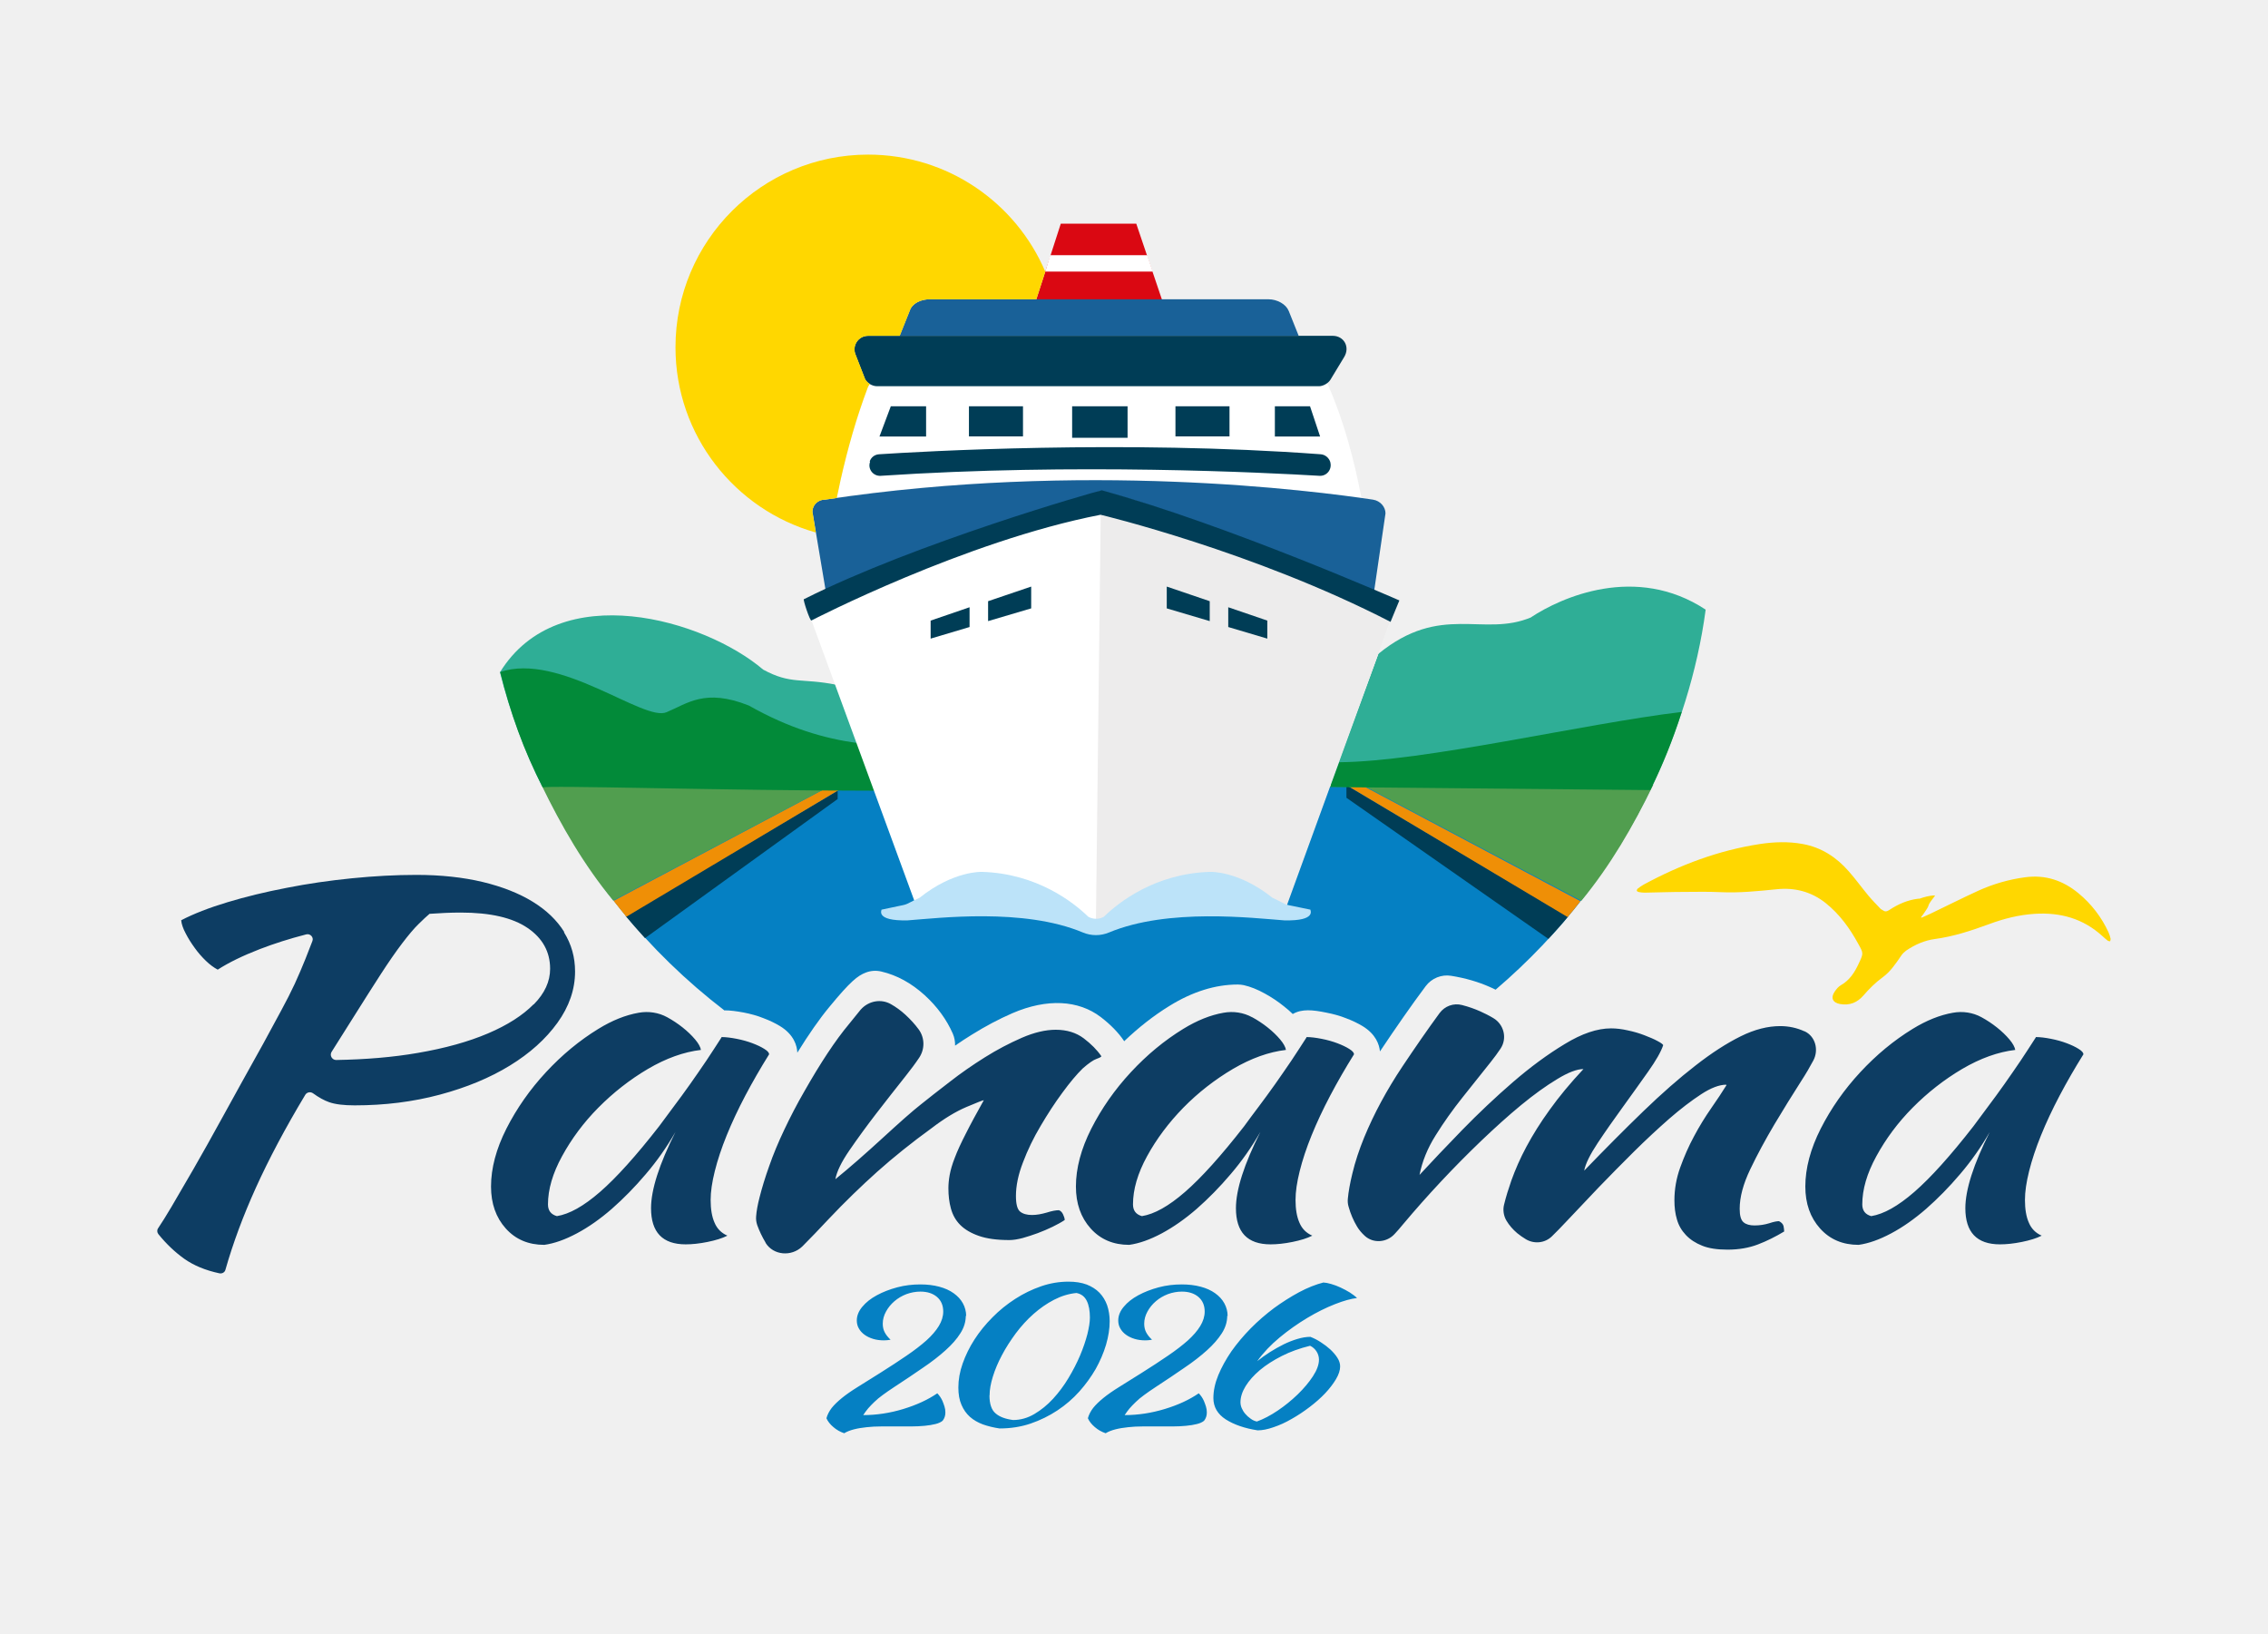
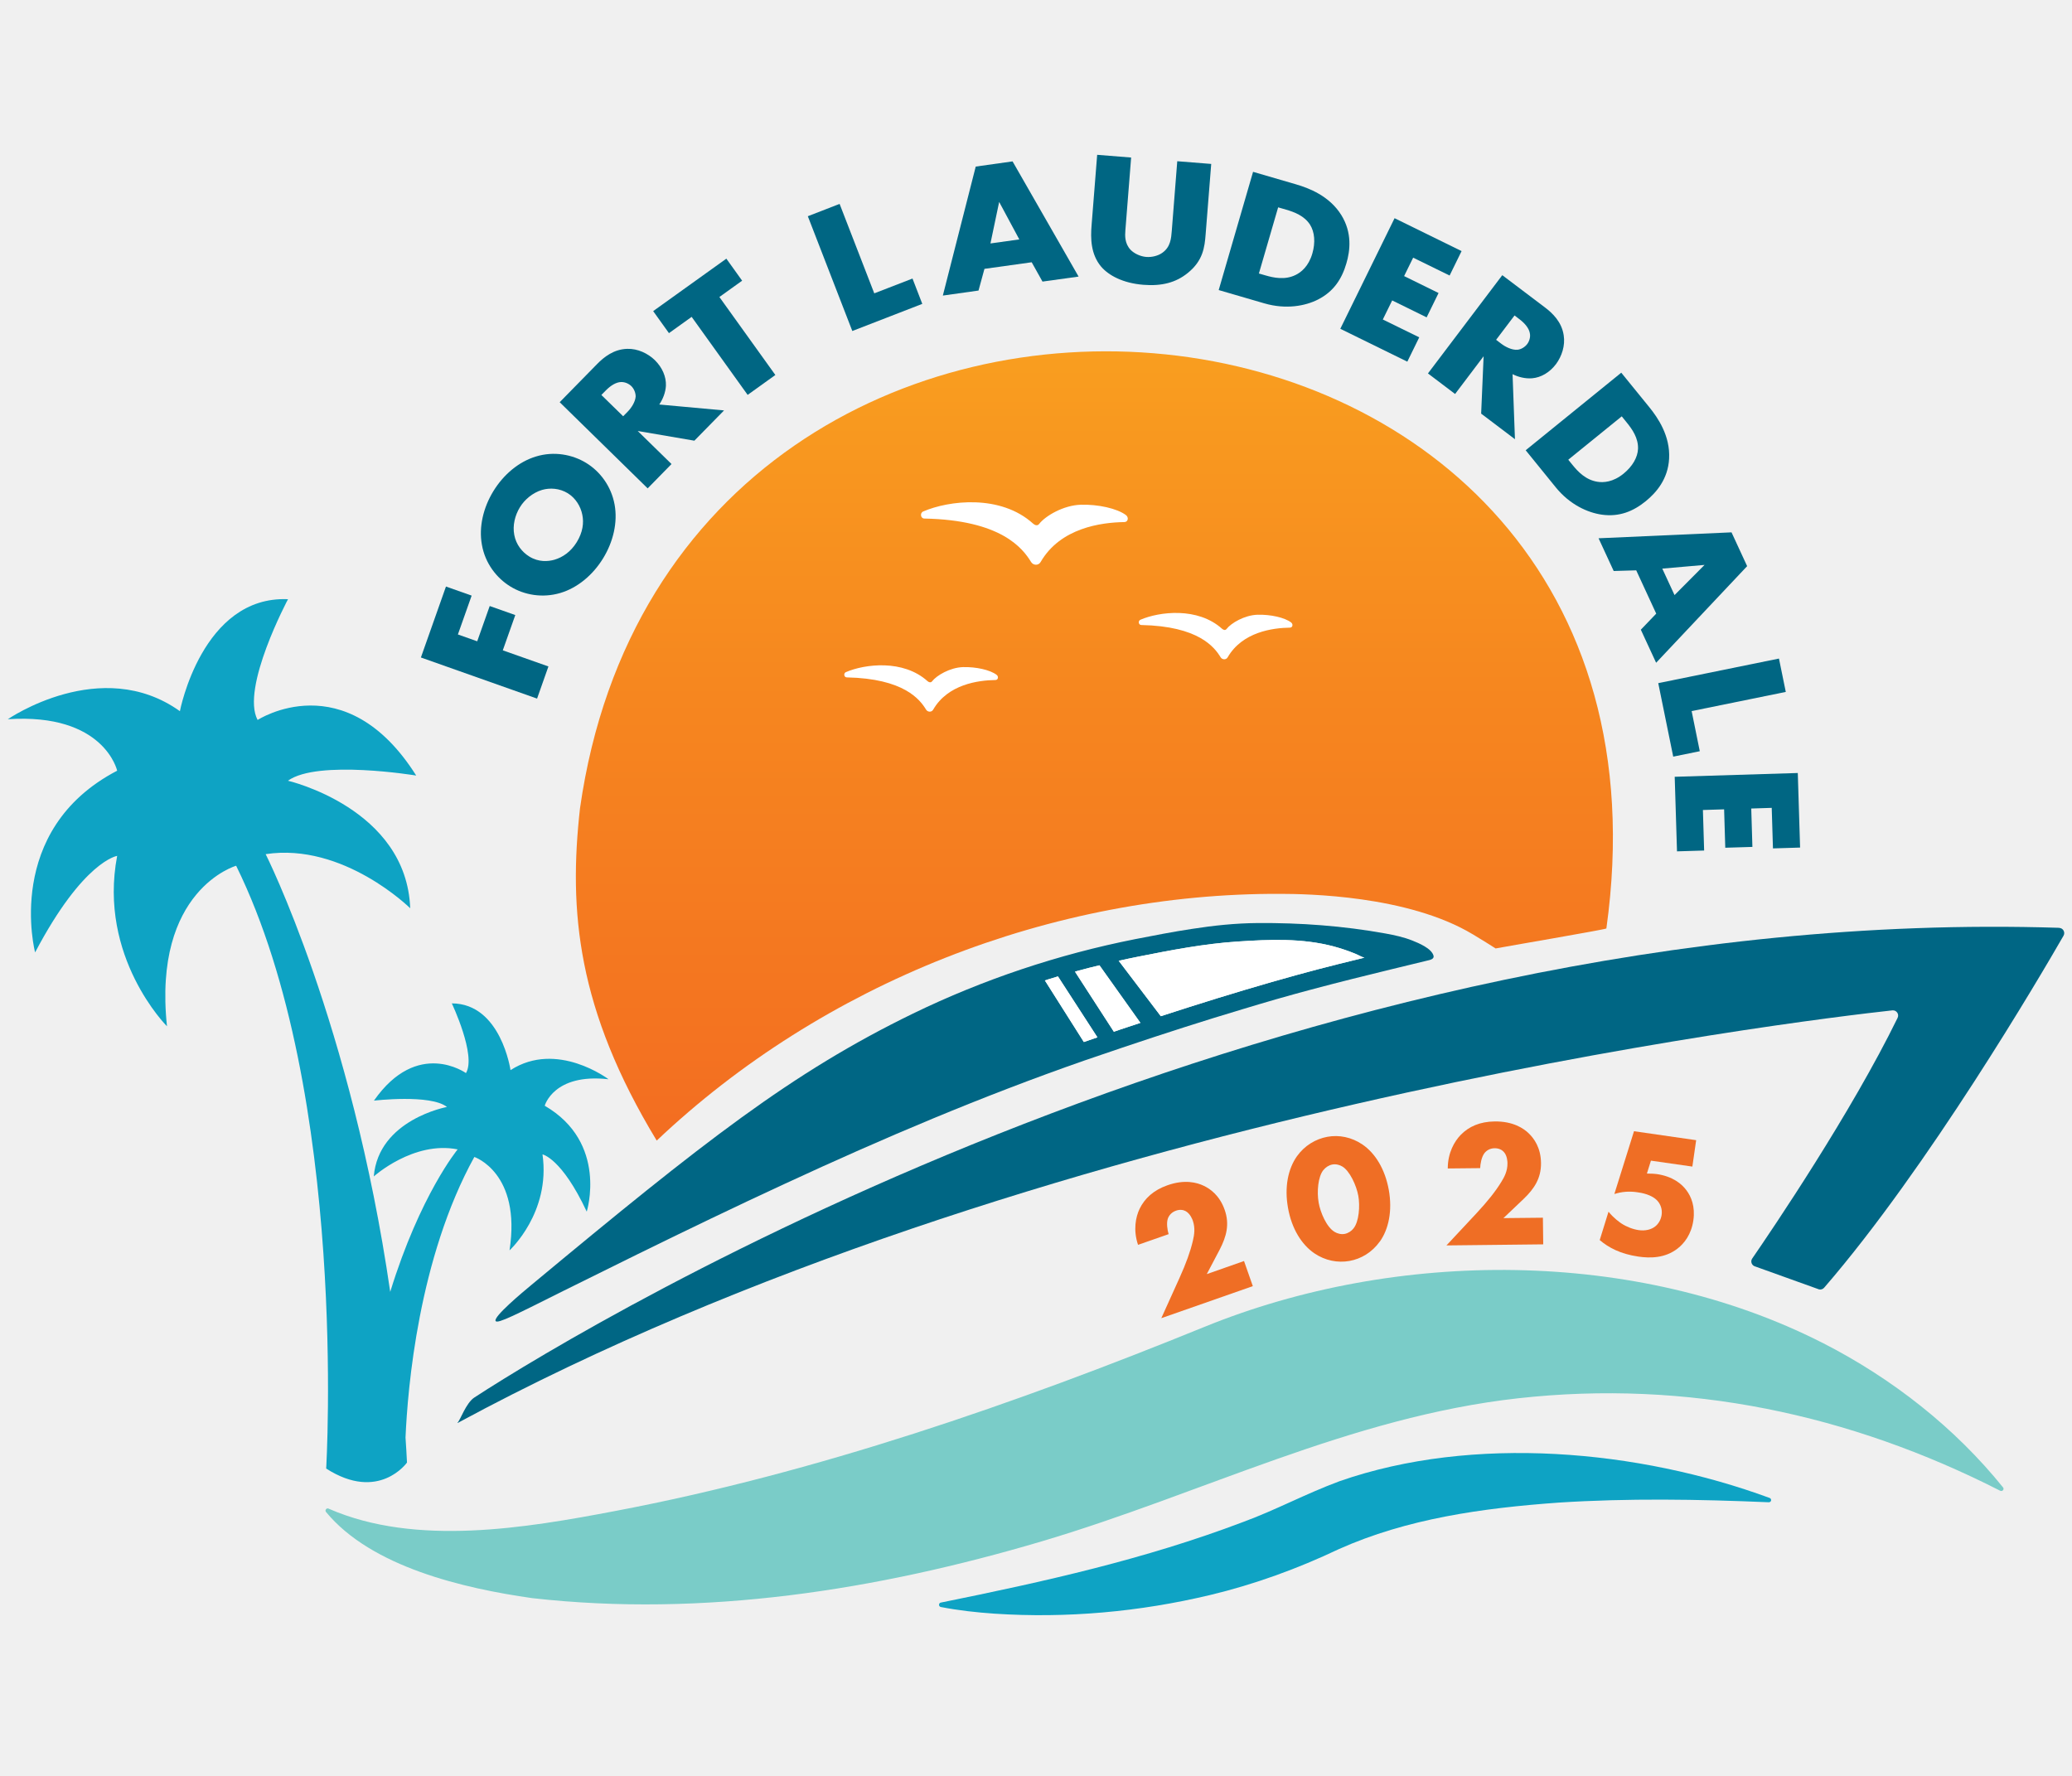
- <svg xmlns="http://www.w3.org/2000/svg" id="Capa_1" version="1.1" viewBox="0 0 180 129.6">
+ <svg xmlns="http://www.w3.org/2000/svg" width="1512" height="1296" viewBox="0 0 1512 1296" fill="none">
+   <path d="M1074.84 681.9C1082.52 686.52 1087.08 689.4 1091.4 692.16C1097.76 690.9 1171.08 678.42 1172.22 677.58C1243.56 166.92 492.84 100.2 423.24 589.92C414.84 664.86 421.14 736.5 479.22 832.38C600.48 717.54 767.7 651.54 934.68 652.32C953.04 652.38 1027.2 653.28 1074.72 681.84L1074.84 681.9Z" fill="url(#paint0_linear_1864_2)" />
+   <path d="M1502.64 677.1C941.82 659.28 434.76 962.1 346.14 1019.88C339.96 1023.9 335.82 1036.68 333.9 1038.18C333.78 1038.24 333.9 1038.48 334.02 1038.42C753.12 811.8 1313.22 744.78 1380.9 737.34C1383.9 737.04 1386.06 740.1 1384.74 742.8C1350.78 812.34 1293.36 897.06 1278.66 918.42C1277.1 920.64 1278.36 923.7 1281 924.3L1327.44 940.98C1328.82 941.28 1330.2 940.8 1331.1 939.78C1406.76 852.42 1488.96 712.2 1505.82 682.86C1507.26 680.4 1505.52 677.22 1502.64 677.16V677.1Z" fill="#006684" />
+   <path d="M1329.9 979.98C1194.36 910.92 1018.86 911.28 878.88 968.34C741.12 1024.44 595.5 1074.9 449.04 1102.68C383.7 1115.1 303.54 1128.78 240.12 1101.12C239.52 1100.76 238.86 1100.64 238.2 1101.12C237.48 1101.66 237.3 1102.62 237.84 1103.34C271.02 1143.66 338.52 1159.2 388.32 1166.28C513.6 1180.44 640.14 1160.4 760.26 1124.82C877.38 1090.08 985.14 1034.1 1107.96 1020.42C1231.14 1006.74 1349.76 1031.94 1459.62 1087.92C1460.16 1088.22 1460.88 1088.16 1461.42 1087.74C1462.14 1087.2 1462.26 1086.12 1461.66 1085.46C1426.8 1042.2 1381.32 1006.2 1329.96 979.98H1329.9Z" fill="#7ACCC8" />
+   <path d="M1291.44 1093.2C1195.8 1057.98 1075.08 1046.94 977.64 1080.9C951.84 1090.5 931.38 1101.84 906.66 1110.9C835.32 1137.9 762.48 1154.16 686.58 1169.52C685.92 1169.64 685.38 1170.12 685.26 1170.84C685.08 1171.74 685.68 1172.58 686.52 1172.76C699.54 1175.28 712.56 1176.72 725.7 1177.62C778.38 1181.1 831.6 1176.3 883.08 1164C915.24 1156.32 947.1 1144.74 976.98 1130.52C1026.66 1108.32 1081.26 1100.58 1137.54 1096.56C1187.76 1093.32 1238.88 1094.1 1290.72 1096.32C1291.38 1096.32 1292.1 1095.96 1292.34 1095.3C1292.64 1094.46 1292.28 1093.56 1291.44 1093.2Z" fill="#0EA3C4" />
+   <path d="M297 1067.46C296.7 1061.28 296.34 1055.16 295.92 1049.1C297.48 1012.92 305.46 918.06 346.14 844.32C346.14 844.32 380.52 855.84 371.82 912.48C371.82 912.48 401.94 885 395.88 842.46C395.88 842.46 409.86 845.1 428.16 884.22C428.16 884.22 443.94 833.94 397.5 806.94C397.5 806.94 403.98 783.06 444.06 787.62C444.06 787.62 406.44 759.06 372.54 780.96C372.54 780.96 365.58 732.36 329.7 732.24C329.7 732.24 347.76 770.22 340.02 783.12C340.02 783.12 304.68 757.68 272.88 803.22C272.88 803.22 314.22 798.36 326.16 807.84C326.16 807.84 276.24 816.96 272.76 858.54C272.76 858.54 301.8 832.38 333.96 838.8C333.96 838.8 306.54 872.04 284.76 942.78C256.32 747 193.86 623.34 193.86 623.34C250.68 614.7 299.34 662.82 299.34 662.82C296.64 589.8 210.12 569.76 210.12 569.76C231.78 554.1 303.72 565.98 303.72 565.98C251.82 483.78 187.98 525.42 187.98 525.42C175.56 502.14 210.18 437.28 210.18 437.28C147.42 434.58 131.28 519 131.28 519C73.74 477.9 5.7 524.88 5.7 524.88C76.14 520.2 85.5 562.44 85.5 562.44C2.16 605.88 25.62 695.04 25.62 695.04C60.84 628.14 85.5 624.6 85.5 624.6C71.4 698.52 121.86 748.98 121.86 748.98C111.3 649.2 172.32 631.8 172.32 631.8C254.46 798.66 238.02 1071.72 238.02 1071.72C276.48 1096.38 297 1067.34 297 1067.34V1067.46Z" fill="#0EA3C4" />
+   <path d="M702.72 486.841C693.24 487.141 683.4 492.961 680.1 497.281C679.26 498.361 677.88 498.001 676.86 497.101C659.1 481.081 631.08 484.561 617.28 490.501C615.42 491.281 615.84 494.281 617.88 494.341C659.7 495.181 671.34 510.541 675.78 517.861C676.98 519.781 679.8 519.901 680.94 517.921C691.68 499.321 713.94 496.441 726.36 496.261C728.4 496.261 728.88 493.741 727.26 492.481C722.46 488.821 712.14 486.601 702.84 486.841H702.72Z" fill="white" />
+   <path d="M821.64 375.9C815.16 371.04 801.3 367.98 788.76 368.34C775.98 368.7 762.78 376.56 758.28 382.38C757.14 383.88 755.28 383.4 753.9 382.14C730.02 360.54 692.34 365.22 673.68 373.26C671.16 374.34 671.76 378.36 674.46 378.42C730.74 379.5 746.34 400.26 752.4 410.1C754.02 412.74 757.8 412.86 759.36 410.16C773.82 385.14 803.76 381.24 820.44 381C823.2 381 823.86 377.58 821.64 375.9Z" fill="white" />
+   <path d="M917.64 448.62C908.16 448.92 898.32 454.74 895.02 459.06C894.18 460.14 892.8 459.78 891.78 458.88C874.02 442.86 846 446.34 832.2 452.28C830.34 453.06 830.76 456.06 832.8 456.12C874.62 456.96 886.26 472.32 890.7 479.64C891.9 481.56 894.72 481.68 895.86 479.7C906.6 461.1 928.86 458.22 941.28 458.04C943.32 458.04 943.8 455.52 942.18 454.26C937.38 450.6 927.06 448.38 917.76 448.62H917.64Z" fill="white" />
+   <path d="M1046.1 697.501C1046.4 698.881 1045.62 700.021 1042.92 700.681C1005.6 709.741 968.28 718.621 931.44 729.181C923.22 731.581 914.94 733.981 906.72 736.501C877.98 745.081 849.42 754.321 820.98 763.861C811.08 767.221 801.24 770.581 791.34 773.941C716.94 799.861 644.34 830.701 572.88 863.821C536.64 880.561 500.7 897.901 464.88 915.481C446.94 924.301 429.06 933.181 411.12 942.061C376.92 959.161 363.18 966.241 361.68 964.081C359.7 961.081 381.3 943.081 387.96 937.561C513.66 833.101 577.5 782.881 666.24 739.681C717.66 714.721 772.26 696.481 828.3 685.381C842.1 682.681 855.96 679.981 869.88 677.881C885.66 675.421 901.56 673.741 917.58 673.621C948.9 673.381 980.16 675.661 1011 681.241C1017.6 682.441 1024.26 683.881 1030.5 686.341C1035.12 688.201 1044.72 692.101 1046.1 697.501ZM995.64 698.881C993.42 698.341 991.2 696.901 989.1 696.061C984 693.961 978.72 692.161 973.38 690.721C950.28 684.541 926.52 685.561 902.88 687.121C878.58 688.741 854.64 693.361 830.82 698.101C825.96 699.061 821.16 700.081 816.36 701.161L847.08 741.601C875.58 732.301 902.22 724.081 927.84 716.701C955.86 708.721 967.62 705.721 995.64 698.881ZM832.2 746.461L802.32 704.461C797.16 705.661 792.06 706.981 786.96 708.361L784.44 709.081L812.82 752.941L816.84 751.561C816.84 751.561 816.9 751.561 816.96 751.501C822.12 749.821 827.22 748.081 832.2 746.461ZM800.82 757.021L772.02 712.561C769.74 713.221 767.4 713.941 765.12 714.661C764.22 714.961 763.38 715.201 762.48 715.501L790.92 760.441L800.82 757.021Z" fill="#006684" />
+   <path d="M989.1 696.061C991.2 696.901 993.42 698.341 995.64 698.881C967.62 705.721 955.86 708.721 927.84 716.701C902.22 724.081 875.58 732.301 847.08 741.601L816.36 701.161C821.16 700.081 825.96 699.061 830.82 698.101C854.64 693.361 878.58 688.741 902.88 687.121C926.52 685.561 950.28 684.541 973.38 690.721C978.72 692.161 984 693.961 989.1 696.061Z" fill="white" />
+   <path d="M802.32 704.461L832.2 746.461C827.22 748.081 822.12 749.821 816.96 751.501C816.96 751.501 816.92 751.521 816.84 751.561L812.82 752.941L784.44 709.081L786.96 708.361C792.06 706.981 797.16 705.661 802.32 704.461Z" fill="white" />
+   <path d="M772.02 712.561L800.82 757.021L790.92 760.441L762.48 715.501C763.38 715.201 764.22 714.961 765.12 714.661C767.4 713.941 769.74 713.221 772.02 712.561Z" fill="white" />
+   <path d="M344.16 434.7L334.14 463.02L348.24 468L357.36 442.26L376.02 448.86L366.9 474.6L400.2 486.36L391.92 509.82L307.14 479.82L325.44 428.04L344.1 434.64L344.16 434.7Z" fill="#006683" />
+   <path d="M448.5 368.28C450.84 381.18 447.54 395.34 440.1 407.46C432.66 419.58 421.56 428.94 408.96 432.72C395.82 436.62 382.56 434.22 372.48 428.04C362.28 421.8 354 411 351.66 397.56C349.32 384.66 352.62 370.5 360.06 358.38C367.5 346.26 378.6 336.9 391.2 333.12C404.22 329.16 417.6 331.62 427.8 337.86C437.88 344.04 446.04 354.78 448.5 368.28ZM375.3 390.48C376.62 397.38 380.94 402.9 386.34 406.2C393.12 410.34 399.9 409.8 404.58 408.48C410.52 406.74 416.46 402.78 420.84 395.7C425.28 388.5 426.18 381.6 424.92 375.6C423.72 369.6 420.12 363.54 414.3 359.94C408.3 356.28 401.34 355.86 395.52 357.54C388.74 359.58 382.8 364.56 379.38 370.2C375.78 376.08 373.92 383.52 375.3 390.48Z" fill="#006683" />
+   <path d="M435.66 265.741C440.7 260.581 447.9 254.821 457.74 254.581C465.3 254.341 472.8 257.881 477.9 262.861C483.36 268.261 486.18 274.981 485.94 281.401C485.7 286.441 483.66 291.421 481.08 295.201L528.36 299.521L506.7 321.601L465.36 314.521L490.02 338.641L472.62 356.401L408.42 293.521L435.6 265.801L435.66 265.741ZM454.68 303.841L457.98 300.481C460.62 297.841 463.62 293.341 463.86 289.321C463.86 286.741 462.72 283.741 460.68 281.761C458.76 279.901 455.82 278.641 453 278.821C449.88 278.941 445.98 280.981 442.14 284.881L438.84 288.241L454.74 303.781L454.68 303.841Z" fill="#006683" />
+   <path d="M524.94 216.721L565.8 273.661L545.58 288.181L504.72 231.241L488.16 243.121L476.64 227.041L530.04 188.761L541.56 204.841L525 216.721H524.94Z" fill="#006683" />
+   <path d="M612.66 148.74L637.98 214.08L665.88 203.28L673.02 221.76L621.96 241.56L589.5 157.8L612.66 148.8V148.74Z" fill="#006683" />
+   <path d="M752.82 191.4L718.38 196.2L714.06 212.04L688.02 215.7L712.02 121.56L738.9 117.78L787.079 201.84L760.74 205.5L752.82 191.34V191.4ZM743.82 174.72L729.12 147.36L722.76 177.66L743.82 174.72Z" fill="#006683" />
+   <path d="M825.42 115.02L821.22 168.06C820.92 171.84 820.62 177.6 825 182.28C827.64 185.04 832.14 187.14 836.4 187.5C840.66 187.86 845.28 186.6 848.16 184.5C854.28 180.24 854.64 173.64 855.06 168.72L859.08 117.66L883.86 119.64L879.78 171.06C879.06 180.48 877.86 190.26 866.76 199.2C858.12 206.22 847.8 208.92 834.36 207.84C819.3 206.64 808.98 200.94 803.52 194.58C795.9 185.46 795.78 173.94 796.56 164.4L800.64 112.98L825.42 114.96V115.02Z" fill="#006683" />
+   <path d="M889.32 211.68L914.4 125.4L945.72 134.52C954.96 137.22 970.08 142.86 978.84 157.02C986.76 169.86 985.26 182.88 982.5 192.18C979.2 203.58 973.2 212.76 961.8 218.58C952.5 223.32 938.4 225.96 922.68 221.4L889.32 211.68ZM918.72 199.62L923.52 201C929.34 202.68 937.62 204.54 945.48 200.64C949.32 198.78 954.9 194.52 957.66 184.98C960 176.94 959.34 169.32 955.98 163.98C951.78 157.44 944.46 154.74 938.52 153L932.7 151.32L918.66 199.56L918.72 199.62Z" fill="#006683" />
+   <path d="M1057.8 201.06L1031.22 188.04L1024.62 201.48L1049.76 213.84L1041.06 231.6L1015.92 219.24L1009.08 233.16L1035.66 246.18L1026.96 263.94L978.06 239.94L1017.66 159.24L1066.56 183.24L1057.86 201L1057.8 201.06Z" fill="#006683" />
+   <path d="M1127.22 224.22C1132.98 228.54 1139.64 234.96 1141.08 244.68C1142.28 252.18 1139.7 260.04 1135.44 265.74C1130.82 271.86 1124.46 275.52 1118.04 276.06C1113 276.48 1107.78 275.1 1103.76 273.06L1105.5 320.52L1080.84 301.86L1082.64 259.98L1061.82 287.52L1042.02 272.52L1096.26 200.82L1127.22 224.22ZM1091.76 247.98L1095.54 250.86C1098.54 253.14 1103.34 255.6 1107.36 255.24C1109.88 255 1112.7 253.38 1114.44 251.1C1116.06 248.94 1116.96 245.88 1116.36 243.12C1115.82 240 1113.3 236.4 1108.98 233.1L1105.2 230.22L1091.76 247.98Z" fill="#006683" />
+   <path d="M1113.3 328.62L1183.08 271.98L1203.66 297.3C1209.72 304.8 1218.9 318.06 1218 334.68C1217.22 349.74 1208.52 359.58 1201.02 365.7C1191.84 373.2 1181.64 377.34 1168.98 375.6C1158.66 374.16 1145.58 368.34 1135.26 355.62L1113.36 328.62H1113.3ZM1144.38 335.46L1147.56 339.36C1151.34 344.04 1157.1 350.28 1165.8 351.6C1170 352.26 1177.02 351.96 1184.76 345.66C1191.24 340.38 1195.08 333.78 1195.32 327.48C1195.56 319.68 1191.12 313.32 1187.22 308.52L1183.44 303.84L1144.38 335.52V335.46Z" fill="#006683" />
+   <path d="M1208.58 447.78L1194 416.22L1177.56 416.7L1166.52 392.82L1263.54 388.5L1274.94 413.16L1208.52 483.66L1197.36 459.54L1208.58 447.84V447.78ZM1221.96 434.28L1243.86 412.26L1213.02 414.96L1221.96 434.28Z" fill="#006683" />
+   <path d="M1303.08 504.961L1234.44 518.941L1240.38 548.221L1221 552.181L1210.08 498.541L1298.16 480.601L1303.14 504.961H1303.08Z" fill="#006683" />
+   <path d="M1293.78 619.14L1292.88 589.56L1277.94 590.04L1278.78 618.06L1258.98 618.66L1258.14 590.64L1242.66 591.12L1243.56 620.7L1223.76 621.3L1222.08 566.88L1311.9 564.12L1313.58 618.54L1293.78 619.14Z" fill="#006683" />
+   <path d="M914.1 938.639L847.44 961.979L860.76 932.519C865.5 922.019 868.68 913.259 870.48 905.459C871.5 901.199 872.28 896.279 870.48 890.939C870.18 890.039 868.62 885.719 865.2 883.859C863.46 882.899 860.94 882.539 858.24 883.499C854.76 884.699 852.96 887.159 852.18 889.379C851.1 892.679 851.88 897.719 852.78 900.659L830.46 908.459C826.8 897.599 828.78 888.059 831.6 882.179C835.26 874.619 841.68 868.559 852 864.959C864.48 860.579 873.36 862.919 878.46 865.379C883.02 867.539 889.98 872.279 893.7 882.959C897.36 893.399 895.02 902.339 890.04 911.939L880.62 929.819L907.8 920.279L914.22 938.579L914.1 938.639Z" fill="#EF6E25" />
+   <path d="M1006.86 906.06C1001.28 913.92 993.18 918.72 984.72 920.22C976.26 921.72 967.02 920.04 959.04 914.58C949.86 908.28 942.6 896.76 939.9 881.52C937.14 866.16 940.02 852.84 946.44 843.78C952.02 835.98 960.12 831.18 968.58 829.62C977.04 828.06 986.28 829.8 994.26 835.26C1003.44 841.5 1010.7 853.08 1013.46 868.44C1016.16 883.62 1013.34 897 1006.92 906.06H1006.86ZM965.76 853.8C961.8 858.66 960.84 869.7 962.28 877.74C963.48 884.64 967.98 895.5 973.86 898.98C975.84 900.24 978.66 900.96 981.24 900.48C983.82 900 986.22 898.38 987.66 896.52C991.74 891.54 992.52 880.08 991.2 872.7C989.82 865.02 984.9 854.52 979.62 851.34C977.64 850.08 974.82 849.36 972.24 849.84C969.66 850.32 967.26 851.94 965.82 853.8H965.76Z" fill="#EF6E25" />
+   <path d="M1126.14 908.1L1055.52 908.88L1077.6 885.24C1085.4 876.84 1091.28 869.52 1095.42 862.74C1097.76 859.02 1100.1 854.64 1100.04 848.94C1100.04 848.04 1099.98 843.42 1097.28 840.54C1095.96 839.1 1093.68 837.96 1090.8 837.96C1087.08 837.96 1084.62 839.76 1083.18 841.62C1081.08 844.44 1080.24 849.42 1080.12 852.48L1056.48 852.72C1056.48 841.2 1061.4 832.86 1065.96 828.18C1071.84 822.18 1079.82 818.52 1090.8 818.4C1104 818.28 1111.74 823.32 1115.7 827.22C1119.3 830.76 1124.4 837.42 1124.52 848.76C1124.64 859.86 1119.6 867.54 1111.74 875.04L1097.1 888.96L1125.9 888.66L1126.14 908.04V908.1Z" fill="#EF6E25" />
+   <path d="M1234.92 851.34L1204.74 847.02L1201.8 856.44C1205.16 856.44 1207.8 856.62 1208.94 856.8C1220.58 858.48 1227.24 863.94 1230.72 868.74C1234.08 873.24 1237.14 880.44 1235.7 890.52C1234.2 900.96 1228.98 907.44 1224.18 911.16C1214.88 918.36 1203.96 918.24 1195.62 917.04C1182.42 915.12 1173.78 910.44 1167.36 904.98L1173.78 884.28C1177.74 889.14 1181.88 891.96 1183.2 892.86C1186.86 895.26 1191.54 897.12 1195.86 897.72C1200.42 898.38 1204.86 897.42 1207.86 895.02C1210.14 893.22 1212 890.28 1212.54 886.62C1213.2 882.06 1211.4 878.58 1209.72 876.6C1205.64 871.74 1197.54 870.42 1194.66 870.06C1188.54 869.16 1183.08 869.76 1178.04 871.38L1192.38 825.54L1237.74 832.08L1234.98 851.28L1234.92 851.34Z" fill="#EF6E25" />
  <defs>
-     <style>
-       .st0 {
-         fill: #028a39;
-       }
- 
-       .st1 {
-         fill: #ef8f06;
-       }
- 
-       .st2 {
-         fill: #fff;
-       }
- 
-       .st3 {
-         fill: #edecec;
-       }
- 
-       .st4 {
-         fill: #da0812;
-       }
- 
-       .st5 {
-         fill: #003d56;
-       }
- 
-       .st6 {
-         fill: #196198;
-       }
- 
-       .st7 {
-         fill: #0580c3;
-       }
- 
-       .st8 {
-         fill: gold;
-       }
- 
-       .st9 {
-         fill: #0d3d63;
-       }
- 
-       .st10 {
-         fill: #519e4f;
-       }
- 
-       .st11 {
-         fill: #2fae96;
-       }
- 
-       .st12 {
-         fill: #bce3f9;
-       }
-     </style>
+     <linearGradient id="paint0_linear_1864_2" x1="798.66" y1="832.44" x2="798.66" y2="256.38" gradientUnits="userSpaceOnUse">
+       <stop stop-color="#F36D21" />
+       <stop offset="0.56" stop-color="#F6861F" />
+       <stop offset="1" stop-color="#F99E1F" />
+     </linearGradient>
  </defs>
-   <path class="st7" d="M57.51,80.18c.45,0,.95.07,1.5.17.57.11,1.11.26,1.58.45.51.19.93.4,1.3.62,1.14.69,1.37,1.59,1.39,2.12.9-1.45,1.75-2.68,2.55-3.64,1.66-2.02,2.25-2.48,2.89-2.72.39-.15.82-.18,1.23-.08,1.24.29,2.38.92,3.43,1.87,1,.91,1.75,1.94,2.24,3.06.13.3.19.63.18.95.43-.3.88-.59,1.33-.87,1.06-.66,2.13-1.23,3.21-1.7,2.78-1.2,5.26-1.04,7.02.3.77.59,1.4,1.23,1.85,1.9v.03c1.13-1.08,2.33-2.03,3.6-2.81,1.82-1.13,3.65-1.7,5.43-1.7.16,0,.32.02.47.05.53.12,1.09.34,1.68.67.53.29,1.04.63,1.51,1.01.25.2.49.4.7.61.72-.42,1.59-.33,2.66-.11.57.11,1.11.26,1.58.45.51.19.93.4,1.3.62,1.05.64,1.33,1.46,1.38,2.01,1.26-1.88,2.47-3.63,3.63-5.18.47-.63,1.26-.95,2.03-.82,1.12.18,2.15.48,3.07.89.15.06.3.14.45.21,5.18-4.42,9.43-9.91,12.4-16.11H43.1c3.35,7.03,8.32,13.1,14.41,17.77v-.02h0Z" />
-   <path class="st5" d="M124.45,72.75l-17.59-10.44v1l16.03,11.2c.54-.58,1.06-1.16,1.56-1.77h0Z" />
-   <path class="st1" d="M125.4,71.5l-17.33-9.19h-1.2l17.55,10.47c.35-.41.67-.84,1.01-1.26h0l-.03-.02Z" />
-   <path class="st5" d="M51.19,74.45l15.29-11.04v-.66l-16.83,9.94c.5.6,1.02,1.18,1.55,1.77h0,0Z" />
-   <path class="st1" d="M49.71,72.75l16.83-10.04h-1.29l-16.55,8.78c.34.42.66.84,1.01,1.26Z" />
-   <path class="st7" d="M76.65,104.41c0,.48-.14.95-.43,1.4-.28.45-.68.9-1.18,1.35s-1.1.92-1.8,1.39c-.69.48-1.44.98-2.25,1.51-.37.24-.68.46-.94.65s-.48.37-.66.55c-.19.18-.35.35-.49.51-.14.17-.27.34-.39.53,1.06,0,2.11-.16,3.17-.48,1.05-.32,1.95-.73,2.71-1.25.17.18.31.38.41.61.06.14.11.29.16.44.05.16.07.31.07.47,0,.26-.07.47-.22.66-.13.11-.32.2-.57.26-.24.06-.53.11-.86.14s-.69.05-1.07.05h-2.38c-.4,0-.78.02-1.14.06s-.7.09-1.01.17c-.31.08-.57.18-.78.31-.32-.11-.61-.27-.86-.49-.26-.22-.44-.45-.55-.7.08-.29.22-.56.42-.82.2-.25.47-.51.8-.78s.76-.57,1.26-.88c.5-.32,1.1-.69,1.79-1.12.77-.48,1.46-.94,2.08-1.36s1.15-.83,1.58-1.21c.43-.39.76-.77.99-1.15.23-.38.35-.76.35-1.15,0-.49-.17-.88-.5-1.16-.33-.28-.77-.42-1.31-.42-.38,0-.75.07-1.11.2-.36.14-.67.32-.95.56s-.5.51-.67.82-.26.63-.26.97c0,.25.05.48.15.67.1.2.25.39.47.6-.19.03-.36.05-.52.05-.32,0-.61-.04-.87-.12s-.49-.19-.68-.33c-.18-.13-.34-.3-.45-.5-.11-.19-.16-.4-.16-.63,0-.38.15-.75.44-1.09.29-.35.67-.65,1.15-.91s1.02-.47,1.62-.63,1.21-.23,1.84-.23c.54,0,1.04.06,1.49.18s.83.29,1.15.52.56.49.73.8c.17.31.26.65.26,1.02l-.03-.04h0ZM79.33,113.36c-.48-.07-.92-.18-1.32-.32-.4-.15-.75-.35-1.03-.6s-.51-.57-.67-.95c-.17-.38-.25-.84-.25-1.38,0-.61.11-1.25.34-1.9s.54-1.29.94-1.91.88-1.21,1.43-1.76c.55-.56,1.15-1.04,1.8-1.46s1.33-.75,2.05-1,1.45-.37,2.19-.37c.56,0,1.03.08,1.44.23.4.16.74.37,1.01.65s.47.61.61,1c.13.39.2.81.2,1.26,0,.59-.1,1.22-.29,1.87-.2.67-.48,1.31-.82,1.92-.36.62-.79,1.22-1.3,1.79s-1.09,1.07-1.74,1.5-1.36.78-2.12,1.04-1.59.39-2.46.39c0,0-.01,0-.01,0ZM78.53,110.74c0,.67.16,1.15.48,1.42.32.28.78.45,1.39.53.6,0,1.16-.16,1.7-.48.54-.32,1.03-.72,1.48-1.21.45-.49.86-1.04,1.22-1.64s.67-1.2.92-1.79c.25-.59.44-1.16.58-1.69.13-.53.2-.97.2-1.32,0-.54-.08-.99-.25-1.33-.17-.34-.44-.55-.82-.62-.61.06-1.2.24-1.78.54s-1.12.68-1.63,1.13c-.51.45-.98.97-1.4,1.53-.42.57-.79,1.14-1.1,1.73-.31.58-.55,1.15-.72,1.7-.17.55-.26,1.04-.26,1.47v.03h-.01ZM97.4,104.41c0,.48-.14.95-.43,1.4s-.68.9-1.18,1.35-1.1.92-1.8,1.39c-.69.48-1.44.98-2.25,1.51-.37.24-.68.46-.94.65s-.48.37-.66.55c-.19.18-.35.35-.49.51-.14.17-.27.34-.39.53,1.06,0,2.11-.16,3.17-.48s1.95-.73,2.71-1.25c.17.18.31.38.41.61.06.14.11.29.16.44.05.16.07.31.07.47,0,.26-.07.47-.22.66-.13.11-.32.2-.57.26-.24.06-.53.11-.86.14s-.69.05-1.07.05h-2.38c-.4,0-.78.02-1.14.06s-.7.09-1.01.17c-.31.08-.57.18-.78.31-.32-.11-.61-.27-.86-.49-.26-.22-.44-.45-.55-.7.08-.29.22-.56.42-.82.2-.25.47-.51.8-.78s.76-.57,1.26-.88c.5-.32,1.1-.69,1.79-1.12.77-.48,1.46-.94,2.08-1.36s1.15-.83,1.58-1.21c.43-.39.76-.77.99-1.15.23-.38.35-.76.35-1.15,0-.49-.17-.88-.5-1.16-.33-.28-.77-.42-1.31-.42-.38,0-.75.07-1.11.2-.36.14-.67.32-.95.56s-.5.51-.67.82-.26.63-.26.97c0,.25.05.48.15.67.1.2.25.39.47.6-.19.03-.36.05-.52.05-.32,0-.61-.04-.87-.12s-.49-.19-.68-.33c-.18-.13-.34-.3-.45-.5-.11-.19-.16-.4-.16-.63,0-.38.15-.75.44-1.09.29-.35.67-.65,1.15-.91s1.02-.47,1.62-.63,1.21-.23,1.84-.23c.54,0,1.04.06,1.49.18s.83.29,1.15.52.56.49.73.8c.17.31.26.65.26,1.02l-.03-.04h0ZM105.08,101.79c.15,0,.34.04.58.11.24.07.49.16.74.28.26.12.5.25.73.39.23.15.42.29.57.44-.46.05-1.05.21-1.76.49s-1.44.64-2.19,1.09-1.49.97-2.19,1.55c-.71.59-1.3,1.21-1.78,1.88.65-.52,1.35-.96,2.09-1.33.36-.18.73-.32,1.09-.43.36-.11.71-.17,1.04-.17.28.11.56.25.83.43.28.18.53.37.75.57.22.21.41.42.56.66.15.23.22.46.22.69,0,.3-.11.64-.33,1.01s-.51.75-.86,1.12c-.36.38-.77.74-1.23,1.09-.46.35-.94.67-1.42.94-.48.28-.96.5-1.44.66-.48.17-.9.25-1.27.25-1.03-.16-1.87-.45-2.53-.87-.65-.42-.98-.99-.98-1.69,0-.58.13-1.19.39-1.82s.61-1.26,1.04-1.89c.44-.62.95-1.23,1.53-1.82s1.2-1.12,1.85-1.61c.66-.48,1.32-.9,1.99-1.26s1.33-.62,1.96-.78l.02.02h0ZM103.97,106.8c-.82.2-1.57.47-2.24.81s-1.25.71-1.74,1.12c-.48.41-.86.83-1.13,1.27-.27.44-.41.87-.41,1.28,0,.15.03.31.1.47s.16.31.28.45c.12.14.26.27.42.38.16.12.32.19.5.23.53-.19,1.08-.48,1.66-.87s1.1-.82,1.59-1.29c.48-.47.88-.94,1.2-1.43s.48-.93.48-1.32c0-.47-.28-.9-.7-1.1,0,0-.01,0-.01,0Z" />
-   <path class="st9" d="M57.27,82.3c.34,0,.74.05,1.2.14s.88.21,1.25.35.69.29.94.45c.26.16.38.3.38.43-.68,1.09-1.31,2.18-1.89,3.28-.58,1.1-1.07,2.15-1.48,3.16s-.72,1.95-.94,2.83c-.22.88-.33,1.64-.33,2.29,0,.72.1,1.33.31,1.8.2.48.54.82,1.02,1.03-.41.21-.94.37-1.58.5s-1.22.19-1.73.19c-1.84,0-2.75-.96-2.75-2.87,0-1.47.65-3.49,1.94-6.05-.68,1.18-1.46,2.3-2.35,3.34-.88,1.04-1.79,1.96-2.7,2.76-.92.8-1.84,1.45-2.78,1.95s-1.79.8-2.58.91c-1.26,0-2.28-.43-3.06-1.3-.78-.87-1.17-1.98-1.17-3.33,0-1.45.41-2.99,1.22-4.59.82-1.61,1.86-3.1,3.14-4.48,1.28-1.38,2.66-2.52,4.16-3.44,1.09-.67,2.16-1.1,3.2-1.28.77-.14,1.58-.02,2.27.36h0c.42.23.83.5,1.22.81s.72.63.99.95.42.6.46.83c-1.36.16-2.76.66-4.21,1.51-1.44.85-2.75,1.88-3.93,3.07s-2.13,2.48-2.88,3.85-1.12,2.64-1.12,3.83c0,.49.24.8.71.93.99-.16,2.12-.79,3.42-1.92,1.29-1.12,2.86-2.86,4.69-5.21.34-.47.72-.98,1.15-1.55s.86-1.16,1.3-1.78c.44-.62.87-1.25,1.3-1.88.42-.63.82-1.25,1.2-1.84v-.03h0ZM68.33,80.1c.61-.67,1.59-.86,2.38-.41.39.22.78.5,1.15.84.4.37.75.75,1.05,1.16.49.67.5,1.56.04,2.25-.3.45-.66.93-1.08,1.46-.78.98-1.56,1.98-2.35,3-.73.95-1.44,1.92-2.12,2.91-.63.92-.99,1.67-1.1,2.27.54-.44,1.15-.95,1.81-1.53.66-.58,1.31-1.16,1.94-1.74.63-.58,1.22-1.11,1.76-1.59s.97-.83,1.27-1.07c.65-.52,1.41-1.12,2.3-1.8.88-.69,1.81-1.33,2.78-1.94s1.95-1.12,2.93-1.55c.99-.43,1.89-.64,2.7-.64.88,0,1.62.23,2.22.68.59.45,1.06.92,1.4,1.42,0,.05-.13.12-.38.21-.26.09-.62.34-1.1.76-.48.47-1.01,1.1-1.61,1.92-.6.81-1.17,1.69-1.73,2.64-.56.94-1.03,1.91-1.4,2.89-.38.98-.56,1.87-.56,2.67,0,.65.11,1.06.33,1.24s.54.27.94.27c.37,0,.76-.07,1.17-.19.41-.13.73-.19.97-.19.14.05.25.16.33.33s.13.32.13.45c-.27.18-.6.36-.97.54-.38.18-.76.35-1.17.5s-.81.28-1.2.39c-.39.1-.74.16-1.05.16-.99,0-1.79-.11-2.42-.33s-1.12-.51-1.48-.87-.6-.79-.74-1.3c-.14-.5-.2-1.04-.2-1.61,0-.31.03-.66.1-1.05s.2-.85.41-1.38c.2-.53.49-1.16.87-1.9.37-.74.85-1.62,1.43-2.66-.07,0-.53.18-1.38.54s-1.77.92-2.75,1.67c-1.6,1.16-3.03,2.31-4.31,3.45-1.27,1.14-2.58,2.4-3.9,3.8-.75.8-1.4,1.48-1.96,2.04l-.12.12c-.85.81-2.28.7-2.9-.3v-.02c-.27-.45-.49-.91-.66-1.38-.08-.23-.11-.47-.09-.7.03-.42.12-.92.27-1.5.19-.75.44-1.58.77-2.5.32-.92.72-1.88,1.2-2.89s1-2.02,1.58-3.02c1.29-2.27,2.47-4.06,3.55-5.35.38-.46.93-1.15.93-1.15l.02-.02s0,0,0,0ZM103.69,82.3c.34,0,.74.05,1.2.14s.88.21,1.25.35.69.29.94.45c.26.16.38.3.38.43-.68,1.09-1.31,2.18-1.89,3.28s-1.07,2.15-1.48,3.16-.72,1.95-.94,2.83c-.22.88-.33,1.64-.33,2.29,0,.72.1,1.33.31,1.8.2.48.54.82,1.02,1.03-.41.21-.94.37-1.58.5s-1.22.19-1.73.19c-1.84,0-2.75-.96-2.75-2.87,0-1.47.65-3.49,1.94-6.05-.68,1.18-1.46,2.3-2.35,3.34-.88,1.04-1.79,1.96-2.7,2.76-.92.8-1.85,1.45-2.78,1.95-.94.5-1.79.8-2.58.91-1.26,0-2.28-.43-3.06-1.3s-1.17-1.98-1.17-3.33c0-1.45.41-2.99,1.22-4.59.82-1.61,1.86-3.1,3.14-4.48,1.28-1.38,2.66-2.52,4.16-3.44,1.09-.67,2.16-1.1,3.2-1.28.77-.14,1.58-.02,2.27.36h.01c.42.23.83.5,1.22.81s.72.63.99.95.42.6.46.83c-1.36.16-2.76.66-4.21,1.51-1.44.85-2.76,1.88-3.93,3.07-1.17,1.2-2.13,2.48-2.88,3.85s-1.12,2.64-1.12,3.83c0,.49.24.8.71.93.99-.16,2.12-.79,3.42-1.92,1.29-1.12,2.86-2.86,4.69-5.21.34-.47.72-.98,1.15-1.55s.86-1.16,1.3-1.78c.44-.62.87-1.25,1.3-1.88.42-.63.82-1.25,1.2-1.84v-.03h0ZM137,86.08c-.54,0-1.21.25-1.99.76s-1.62,1.15-2.53,1.94c-.9.79-1.84,1.66-2.81,2.62s-1.9,1.91-2.81,2.85c-.9.94-1.74,1.83-2.52,2.66-.42.45-.81.85-1.17,1.2-.55.54-1.39.63-2.06.24-.25-.15-.48-.31-.7-.49-.34-.29-.63-.62-.85-.99s-.3-.84-.19-1.27c.15-.62.35-1.26.58-1.92.31-.86.7-1.76,1.2-2.69s1.1-1.9,1.84-2.92c.73-1.02,1.62-2.1,2.68-3.23-.51,0-1.21.26-2.09.8-.88.53-1.84,1.22-2.86,2.06-1.02.84-2.07,1.79-3.16,2.83-2.18,2.09-4.25,4.3-6.2,6.62-.24.29-.46.55-.67.77-.62.69-1.7.78-2.38.15-.25-.23-.45-.47-.6-.72-.29-.48-.52-1.01-.68-1.59-.06-.2-.08-.41-.06-.62.05-.56.17-1.23.36-2.01.22-.93.54-1.89.94-2.87.78-1.89,1.79-3.76,3.03-5.62,1.01-1.51,1.99-2.93,2.95-4.24.41-.56,1.12-.82,1.79-.64.51.13.99.3,1.44.5.33.15.68.32,1.03.53.85.5,1.13,1.6.58,2.43-.23.34-.48.69-.77,1.05l-2.24,2.81c-.78.98-1.5,1.99-2.14,3.02-.65,1.03-1.07,2.08-1.28,3.14.95-1.03,2.08-2.22,3.39-3.57,1.29-1.32,2.63-2.59,4.03-3.8,1.38-1.19,2.75-2.2,4.11-3.02,1.36-.83,2.58-1.24,3.67-1.24.41,0,.85.05,1.33.16.48.1.92.23,1.33.39.41.16.75.3,1.02.45.27.14.42.25.46.33-.17.52-.57,1.22-1.2,2.11-.63.89-1.3,1.83-2.01,2.81-.71.98-1.38,1.93-1.99,2.85s-.97,1.65-1.07,2.19c1.67-1.73,3.23-3.3,4.69-4.71,1.46-1.41,2.84-2.62,4.13-3.62,1.29-1.01,2.49-1.78,3.6-2.33s2.15-.81,3.14-.81c.68,0,1.32.14,1.91.41h.02c.86.4,1.14,1.47.7,2.31-.27.51-.59,1.06-.98,1.66-.7,1.09-1.4,2.23-2.12,3.43-.71,1.2-1.35,2.38-1.91,3.55s-.84,2.21-.84,3.14c0,.54.1.9.31,1.07.2.17.49.25.87.25.41,0,.79-.06,1.15-.17.36-.12.62-.17.79-.17.2.1.32.23.36.39.03.16.05.3.05.43-.68.41-1.38.76-2.09,1.03s-1.51.41-2.4.41c-.82,0-1.49-.1-2.01-.31-.53-.21-.96-.49-1.3-.85s-.58-.77-.71-1.24c-.14-.46-.2-.97-.2-1.51,0-.88.15-1.75.46-2.61.31-.86.67-1.69,1.1-2.48.42-.79.87-1.52,1.35-2.21.48-.68.88-1.3,1.22-1.84l-.02-.04h0ZM161.58,82.3c.34,0,.74.05,1.2.14.46.09.88.21,1.25.35s.69.29.94.45c.26.16.38.3.38.43-.68,1.09-1.31,2.18-1.89,3.28s-1.07,2.15-1.48,3.16c-.41,1.01-.72,1.95-.94,2.83-.22.88-.33,1.64-.33,2.29,0,.72.1,1.33.31,1.8.2.48.54.82,1.02,1.03-.41.21-.94.37-1.58.5s-1.22.19-1.73.19c-1.84,0-2.75-.96-2.75-2.87,0-1.47.65-3.49,1.94-6.05-.68,1.18-1.46,2.3-2.35,3.34-.88,1.04-1.79,1.96-2.7,2.76-.92.8-1.84,1.45-2.78,1.95s-1.79.8-2.58.91c-1.26,0-2.28-.43-3.06-1.3s-1.17-1.98-1.17-3.33c0-1.45.41-2.99,1.22-4.59.82-1.61,1.86-3.1,3.14-4.48,1.28-1.38,2.66-2.52,4.16-3.44,1.09-.67,2.16-1.1,3.2-1.28.77-.14,1.58-.02,2.27.36h0c.42.23.83.5,1.22.81s.72.63.99.95.42.6.46.83c-1.36.16-2.76.66-4.21,1.51-1.44.85-2.75,1.88-3.93,3.07s-2.13,2.48-2.88,3.85-1.12,2.64-1.12,3.83c0,.49.24.8.71.93.99-.16,2.12-.79,3.42-1.92,1.29-1.12,2.86-2.86,4.69-5.21.34-.47.72-.98,1.15-1.55s.86-1.16,1.3-1.78c.44-.62.87-1.25,1.3-1.88.42-.63.82-1.25,1.2-1.84v-.03h0ZM44.78,73.96c-.58-.93-1.41-1.73-2.5-2.4s-2.41-1.19-3.98-1.57c-1.56-.37-3.32-.56-5.25-.56-1.63,0-3.34.09-5.13.27s-3.51.43-5.18.76c-1.67.32-3.23.7-4.69,1.14s-2.69.92-3.67,1.43c.03.31.15.66.36,1.05.2.39.44.77.71,1.14.27.38.57.72.89,1.03s.64.54.94.7c.88-.57,2-1.11,3.34-1.63,1.14-.44,2.37-.83,3.69-1.17.32-.08.61.24.48.54l-.55,1.41c-.26.65-.54,1.3-.84,1.96-.31.66-.66,1.36-1.07,2.11s-.88,1.63-1.43,2.64c-1.22,2.2-2.29,4.11-3.19,5.76-.9,1.64-1.69,3.05-2.37,4.23-.68,1.18-1.26,2.16-1.73,2.97-.4.68-.76,1.25-1.06,1.7-.1.14-.09.33.02.47.63.78,1.32,1.43,2.06,1.96.74.52,1.66.91,2.79,1.15.21.04.42-.08.47-.28.6-2.11,1.41-4.29,2.42-6.52,1.02-2.25,2.32-4.71,3.92-7.37.13-.21.41-.26.61-.12.47.34.89.57,1.29.71.49.17,1.16.25,2.02.25,2.38,0,4.63-.28,6.76-.85s3.98-1.34,5.56-2.31,2.84-2.1,3.77-3.39,1.4-2.65,1.4-4.07c0-1.14-.29-2.17-.87-3.1v-.04h0ZM42.35,79.7c-.87.88-2.07,1.65-3.62,2.31-1.55.66-3.41,1.18-5.58,1.55-1.96.34-4.12.52-6.47.56-.33,0-.54-.37-.36-.65.67-1.05,1.3-2.06,1.91-3.03.73-1.16,1.4-2.22,2.01-3.16s1.17-1.75,1.68-2.42c.51-.67.94-1.18,1.28-1.51.38-.38.68-.65.89-.83.84-.06,1.67-.1,2.48-.1,2.35,0,4.11.41,5.3,1.22s1.79,1.89,1.79,3.24c0,1.01-.43,1.95-1.3,2.83h-.01Z" />
-   <path class="st11" d="M121.52,48.99c-3.82,1.61-7.15-1.17-12.14,2.91l-3.83,10.38,25.53.2c2.09-4.43,3.63-9.15,4.29-14.1-5.54-3.65-11.49-.96-13.85.6h0Z" />
-   <path class="st11" d="M66.37,54.34c-2.77-.55-3.59,0-5.8-1.2-4.64-3.96-16.21-7.38-20.89.21.79,3.17,1.92,6.15,3.33,9.04h26.32l-2.98-8.03h.01v-.02Z" />
-   <path class="st10" d="M48.67,71.47l17.41-9.2h-23.12c1.6,3.29,3.39,6.39,5.7,9.19h0Z" />
-   <path class="st10" d="M125.5,71.48h.01c2.31-2.81,4.1-5.9,5.7-9.2h-23.12l17.41,9.2h0Z" />
-   <path class="st0" d="M133.44,56.5h0c-7.91.96-20.32,3.93-27.16,3.99l-.73,1.97c9.55.09,25.43.24,25.43.24.99-2,1.79-4,2.49-6.2h-.04s0,0,0,0Z" />
-   <path class="st0" d="M68.05,58.97c-2.64-.37-5.4-1.16-8.62-2.98-3.49-1.39-4.88-.15-6.53.53-1.79.79-8.51-4.79-13.2-3.19.79,3.19,1.87,6.28,3.39,9.17,0-.21,14.65.25,26.35.25l-1.38-3.77h-.01Z" />
-   <path class="st2" d="M108.05,39.51c-.6-3.14-1.42-6.13-2.6-8.85-.3-.7-1.1-1.2-2.02-1.2h-32.44c-1.01,0-1.81.5-2.11,1.3-1.05,2.77-1.84,5.69-2.46,8.71,18.98-2.65,35.87-.76,41.63.05h0Z" />
-   <path class="st4" d="M92.48,24.55h-10.49l2.2-6.8h5.99l2.3,6.8Z" />
-   <path class="st2" d="M91.49,21.55h-8.53l.39-1.3h7.7l.44,1.3Z" />
-   <path class="st5" d="M85.09,32.24h4.4v2.5h-4.4v-2.5ZM93.29,32.24h4.29v2.39h-4.29v-2.39ZM76.9,32.24h4.29v2.39h-4.29v-2.39ZM73.5,34.64h-3.7l.9-2.4h2.8s0,2.4,0,2.4ZM104.77,34.64h-3.59v-2.4h2.79s.8,2.4.8,2.4Z" />
-   <path class="st2" d="M110.79,47.83s-14.37-6.5-23.45-8.89c0,.1-12.66,4.09-23.45,8.89l8.87,24.18,14.17,1.03,14.03-1.03h1.04l8.87-24.18h-.1.02Z" />
-   <path class="st3" d="M87.38,38.94l-.4,34.11,15.09-1.03,8.8-24.18s-16.99-7.3-23.49-8.89h0Z" />
-   <path class="st5" d="M69.02,36.63c.11-.34.4-.56.75-.58,3.21-.21,19.45-1.16,35.05,0,.36.03.65.28.76.62v.02c.15.56-.28,1.1-.85,1.07-4.26-.25-19.41-1.03-34.83,0-.6.04-1.05-.54-.85-1.1v-.03h-.03Z" />
-   <path class="st12" d="M104.01,72.19c-2.62-.57-1.36-.16-3.03-.95-2.69-2.15-4.94-2.05-4.94-2.05-4.37.13-7.26,2.42-8.44,3.57-.48.25-.9.16-1.22,0-1.18-1.15-4.08-3.44-8.45-3.57,0,0-2.25-.1-4.94,2.05-1.67.78-.41.37-3.03.95.04,0-.56.91,2.07.85,2.45-.18,9.21-1.01,13.91.96.67.28,1.41.28,2.08,0,4.7-1.96,11.46-1.14,13.91-.96,2.62.06,2.04-.84,2.07-.85h.02-.02.01Z" />
-   <path class="st6" d="M64.5,40.74l1.07,6.37c10.39-4.46,21.81-8.07,21.81-8.16,7.12,1.87,17.49,6.27,21.66,8.08l.92-6.29c0-.5-.4-1-1-1.09-4.7-.7-22.99-3.09-43.47,0-.7,0-1.09.6-1,1.09,0,0,.01,0,.01,0Z" />
-   <path class="st5" d="M63.8,47.54c-.1,0,.5,1.8.6,1.7,0,0,12.17-6.3,22.95-8.39,0,0,12.12,2.89,23.01,8.5l.7-1.7s-13.73-6.04-23.62-8.74c-.69.15-14.77,4.18-23.63,8.64h-.01Z" />
-   <path class="st6" d="M102.26,24.65c-.19-.5-.89-.9-1.59-.9h-26.88c-.69,0-1.39.31-1.59.9l-.8,2h31.67l-.8-2h-.01Z" />
-   <path class="st5" d="M104.67,30.65h-35.07c-.4,0-.9-.3-1-.7l-.7-1.8c-.3-.7.2-1.5,1-1.5h36.87c.9,0,1.4.9.9,1.7l-1.09,1.8c-.2.3-.6.5-.9.5h-.01Z" />
-   <path class="st8" d="M64.5,40.74c-.1-.5.3-1.09,1-1.09.31-.05.61-.08.92-.13v-.06l.15-.69.14-.67c.57-2.53,1.27-4.99,2.16-7.35.04-.11.11-.19.17-.28-.21-.13-.37-.31-.43-.52l-.7-1.8c-.3-.7.2-1.5,1-1.5h2.5l.8-2c.2-.6.9-.9,1.59-.9h8.45l.71-2.19c-2.33-5.47-7.75-9.29-14.06-9.29-8.44,0-15.29,6.84-15.29,15.29,0,7,4.72,12.89,11.14,14.7l-.25-1.51h0Z" />
-   <g>
-     <polygon class="st5" points="78.42 47.71 81.84 46.55 81.84 48.28 78.42 49.29 78.42 47.71" />
-     <polygon class="st5" points="73.86 49.25 76.95 48.19 76.95 49.76 73.86 50.68 73.86 49.25" />
-     <polygon class="st5" points="96.01 47.71 92.6 46.55 92.6 48.28 96.01 49.29 96.01 47.71" />
-     <polygon class="st5" points="100.58 49.25 97.48 48.19 97.48 49.76 100.58 50.68 100.58 49.25" />
-   </g>
-   <path class="st8" d="M167.34,73.98c-.56-1.21-1.36-2.25-2.39-3.1-1.23-1.01-2.62-1.48-4.23-1.26-1.29.17-2.52.53-3.7,1.06-1.29.59-2.55,1.23-3.83,1.84-.22.1-.45.2-.67.3-.06,0-.05-.03-.04-.06.07-.09.15-.18.21-.28.12-.18.25-.35.34-.54.05-.31.57-.83.54-.88-.45,0-.92.15-1.23.26-.03,0-.07,0-.1,0-.85.1-1.61.44-2.32.91-.19.12-.33.13-.5,0-.06-.04-.14-.07-.19-.13-.32-.34-.65-.67-.95-1.03-.53-.64-1.01-1.31-1.56-1.93-.97-1.11-2.16-1.89-3.64-2.16-1.13-.21-2.27-.17-3.4,0-3.28.5-6.33,1.65-9.23,3.22-.16.09-.31.2-.46.31-.05.04-.09.12-.09.17.01.05.1.1.16.11.16.03.31.05.47.05,1.09-.02,2.18-.06,3.27-.06.92-.01,1.83-.02,2.74.02,1.5.07,2.98-.08,4.46-.23,1.44-.15,2.76.19,3.9,1.1,1.1.88,1.91,2,2.58,3.23.42.75.42.76.05,1.54-.32.7-.72,1.34-1.42,1.74-.2.11-.36.31-.5.51-.34.5-.16.89.44.99.75.13,1.36-.12,1.85-.69.45-.52.94-1.01,1.5-1.42.64-.46,1.07-1.12,1.51-1.76.1-.14.23-.27.37-.37.69-.47,1.45-.81,2.28-.92,1.48-.2,2.88-.66,4.27-1.17,1.18-.44,2.39-.75,3.65-.83,2.03-.13,3.85.37,5.38,1.77.14.12.27.25.42.36.05.04.13.03.19.05.02-.06.04-.13.04-.19-.04-.18-.09-.36-.17-.53Z" />
</svg>
